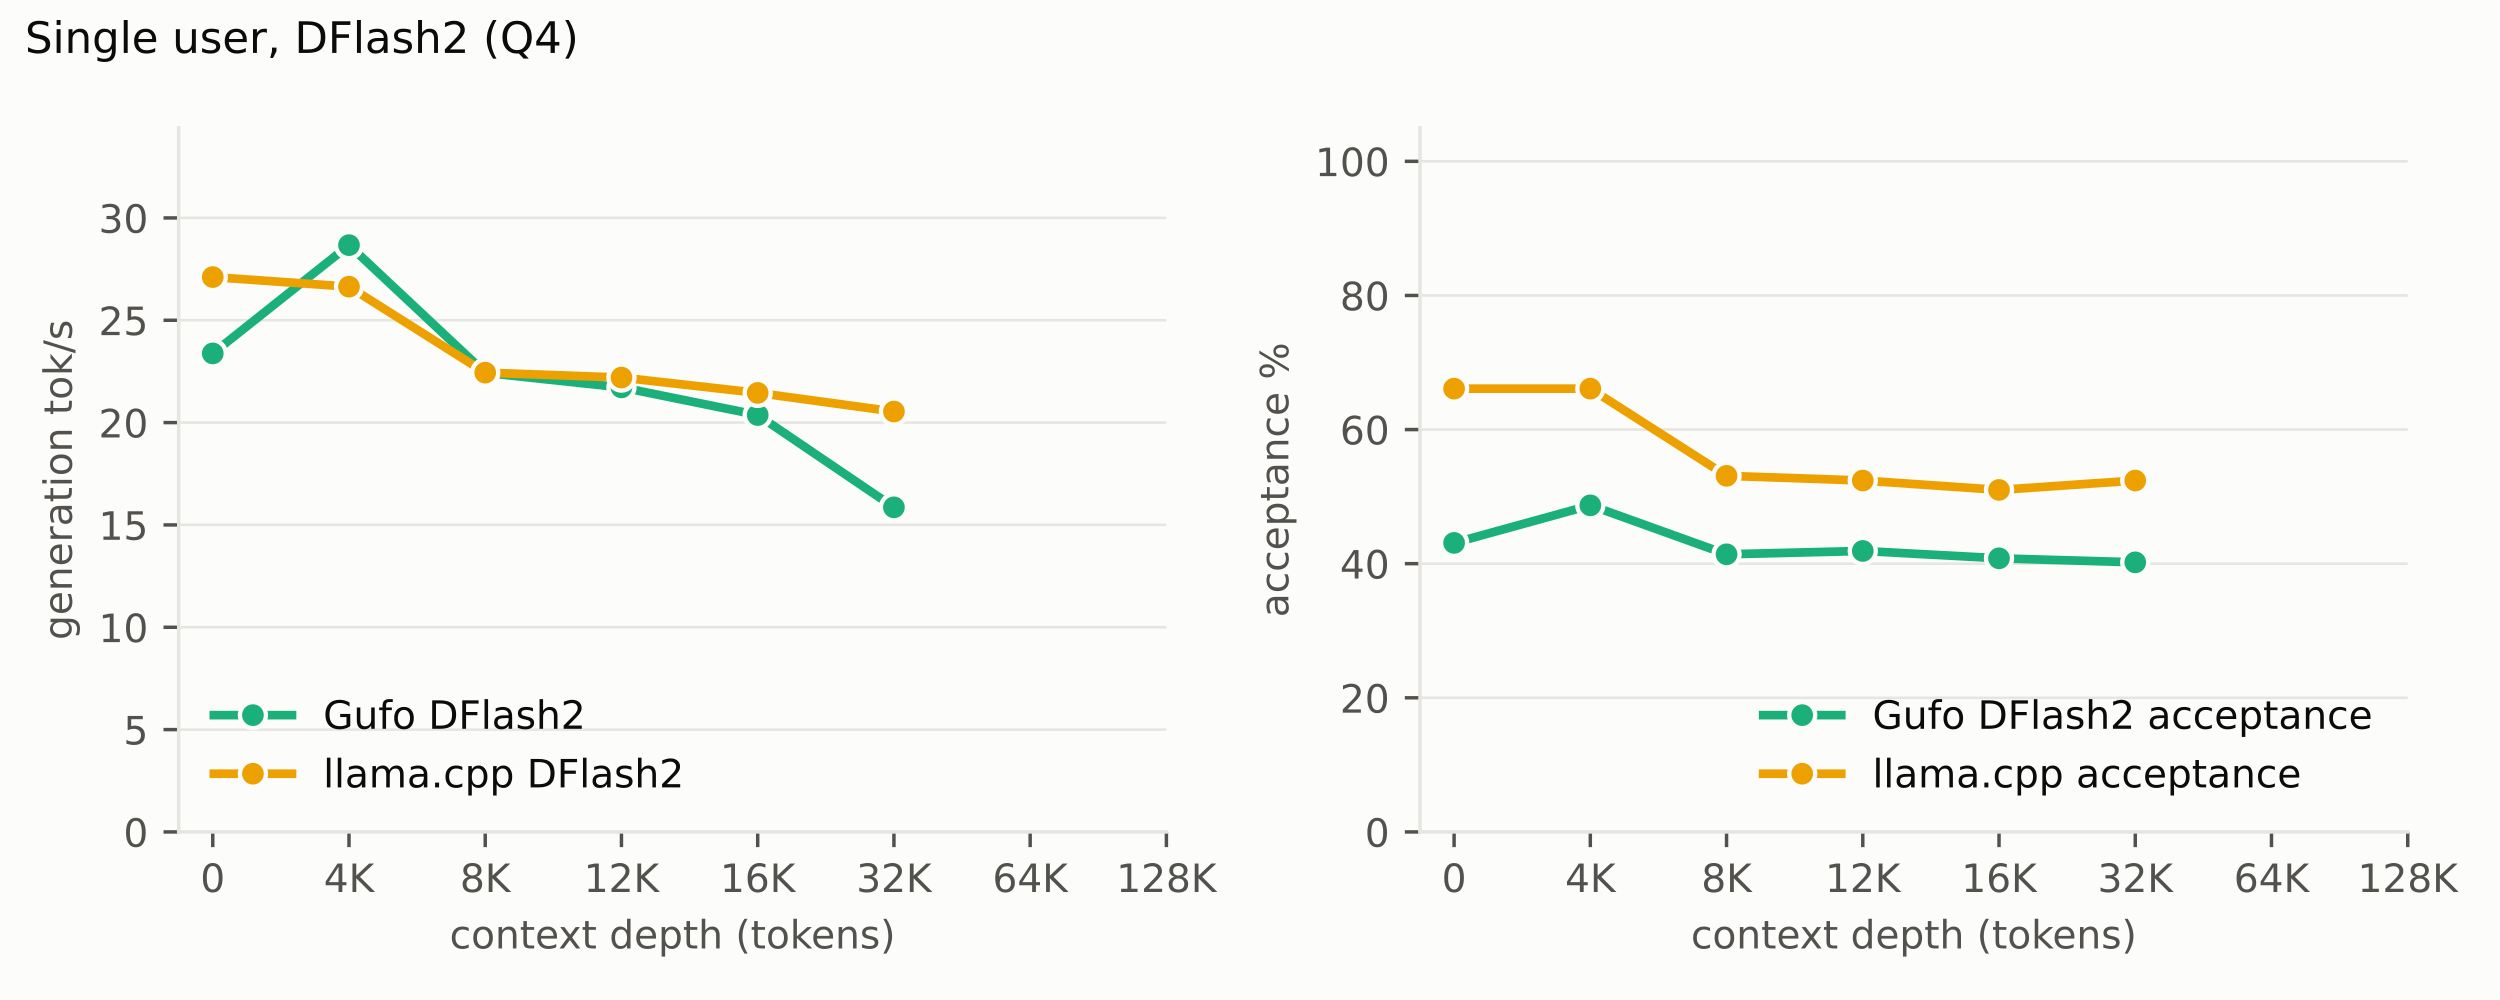
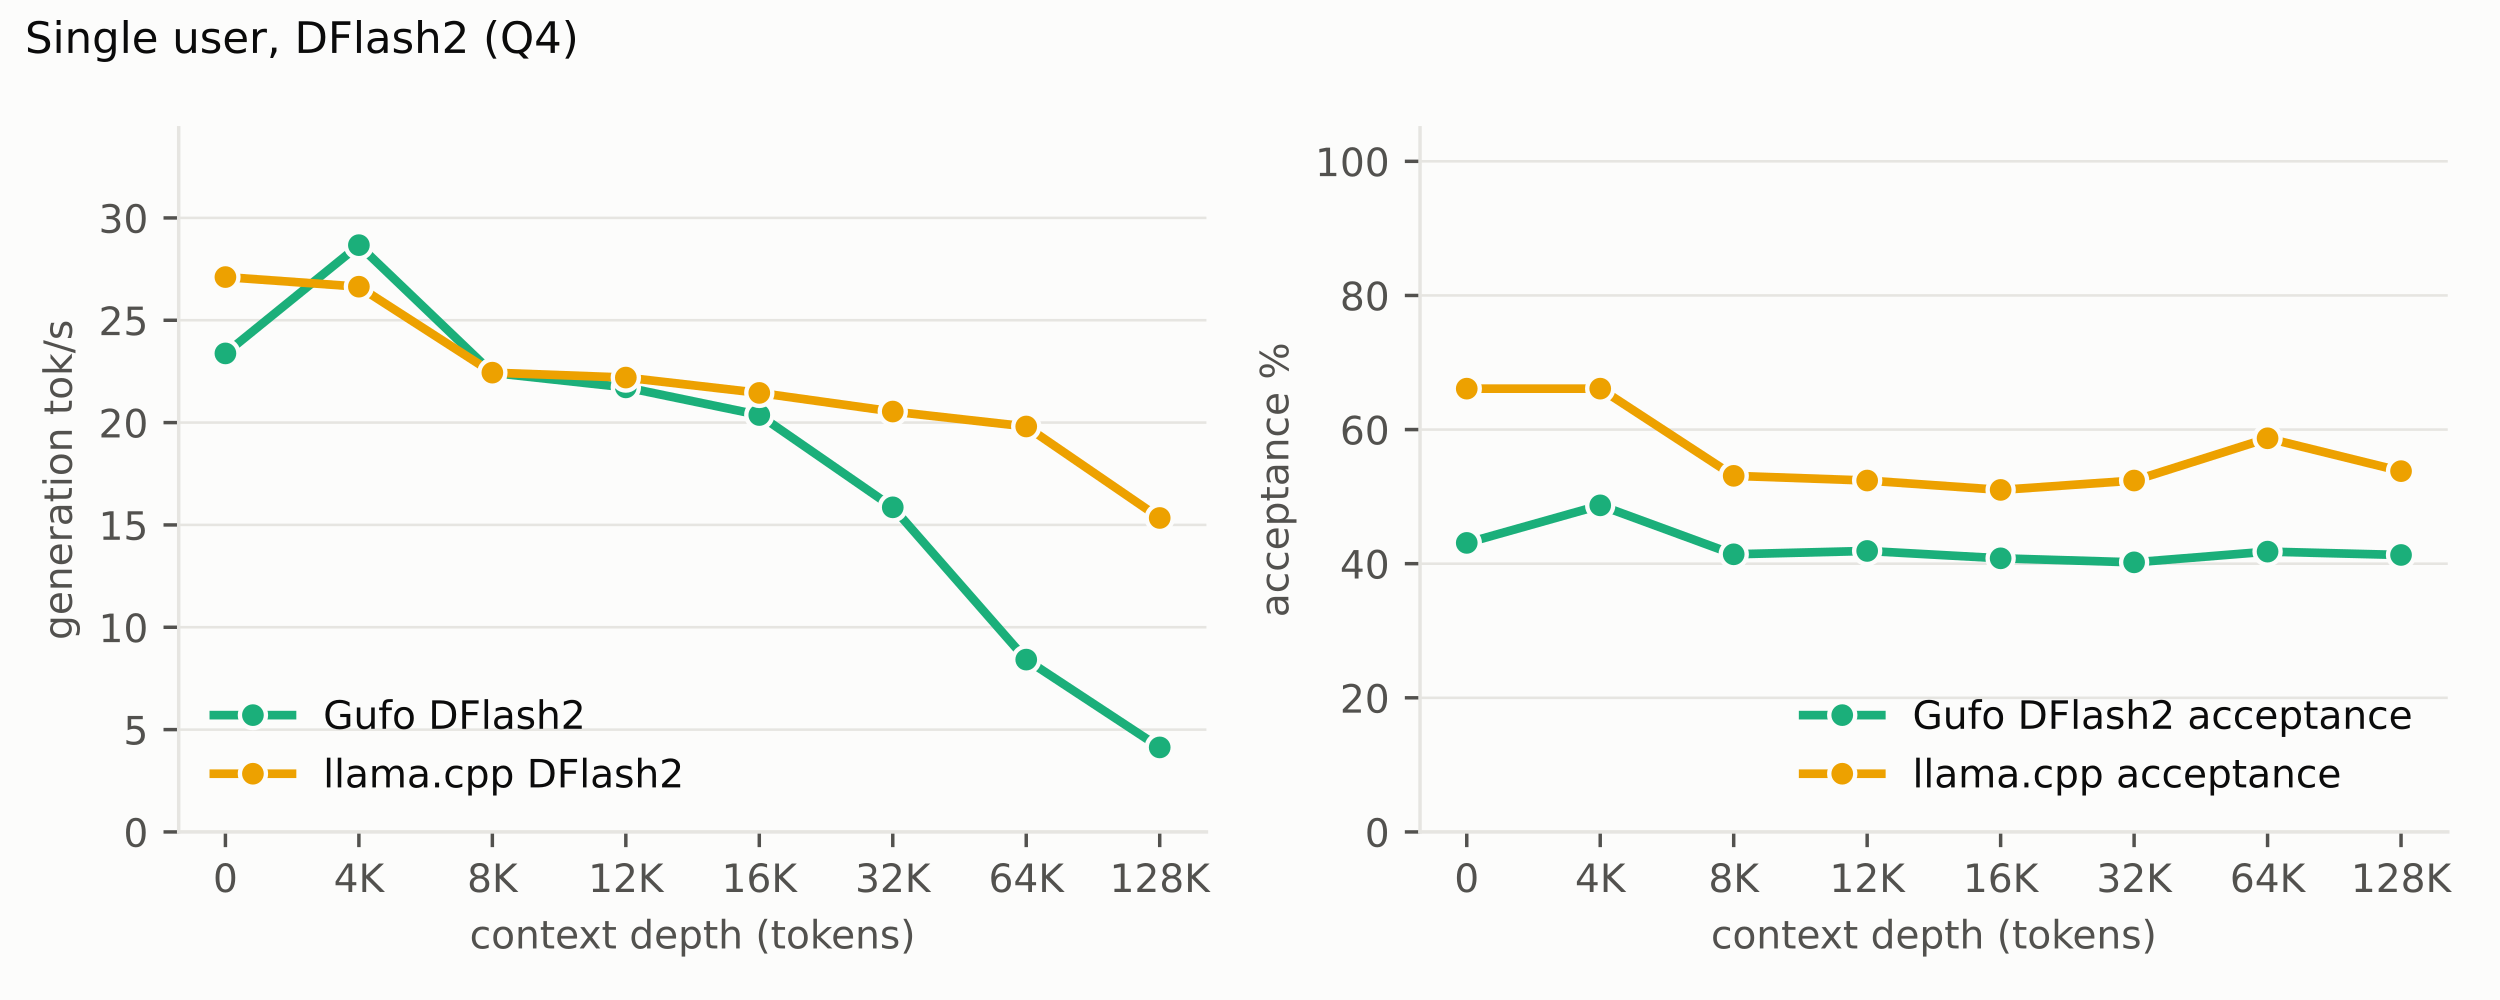
<svg xmlns="http://www.w3.org/2000/svg" xmlns:xlink="http://www.w3.org/1999/xlink" width="576pt" height="230.4pt" viewBox="0 0 576 230.4" version="1.1">
  <defs>
    <style type="text/css">*{stroke-linejoin: round; stroke-linecap: butt}</style>
  </defs>
  <g id="figure_1">
    <g id="patch_1">
      <path d="M 0 230.4  L 576 230.4  L 576 0  L 0 0  z " style="fill: #fcfcfb" />
    </g>
    <g id="axes_1">
      <g id="patch_2">
-         <path d="M 41.173 191.679  L 268.737 191.679  L 268.737 29.441  L 41.173 29.441  z " style="fill: #fcfcfb" />
+         <path d="M 41.173 191.679  L 277.96 191.679  L 277.96 29.441  L 41.173 29.441  z " style="fill: #fcfcfb" />
      </g>
      <g id="matplotlib.axis_1">
        <g id="xtick_1">
          <g id="line2d_1">
            <defs>
              <path id="m1ebf051f68" d="M 0 0  L 0 3.5  " style="stroke: #52514e; stroke-width: 0.8" />
            </defs>
            <g>
-               <use xlink:href="#m1ebf051f68" x="49.02" y="191.679" style="fill: #52514e; stroke: #52514e; stroke-width: 0.8" />
+               <use xlink:href="#m1ebf051f68" x="51.936" y="191.679" style="fill: #52514e; stroke: #52514e; stroke-width: 0.8" />
            </g>
          </g>
          <g id="text_1">
-             <text style="font-size: 9px; font-family: 'DejaVu Sans', 'Bitstream Vera Sans', 'Computer Modern Sans Serif', 'Lucida Grande', 'Verdana', 'Geneva', 'Lucid', 'Arial', 'Helvetica', 'Avant Garde', sans-serif; text-anchor: middle; fill: #52514e" x="49.02" y="205.517" transform="rotate(-0 49.02023 205.5172)">0</text>
+             <text style="font-size: 9px; font-family: 'DejaVu Sans', 'Bitstream Vera Sans', 'Computer Modern Sans Serif', 'Lucida Grande', 'Verdana', 'Geneva', 'Lucid', 'Arial', 'Helvetica', 'Avant Garde', sans-serif; text-anchor: middle; fill: #52514e" x="51.936" y="205.517" transform="rotate(-0 51.93624 205.5172)">0</text>
          </g>
        </g>
        <g id="xtick_2">
          <g id="line2d_2">
            <g>
-               <use xlink:href="#m1ebf051f68" x="80.408" y="191.679" style="fill: #52514e; stroke: #52514e; stroke-width: 0.8" />
+               <use xlink:href="#m1ebf051f68" x="82.688" y="191.679" style="fill: #52514e; stroke: #52514e; stroke-width: 0.8" />
            </g>
          </g>
          <g id="text_2">
-             <text style="font-size: 9px; font-family: 'DejaVu Sans', 'Bitstream Vera Sans', 'Computer Modern Sans Serif', 'Lucida Grande', 'Verdana', 'Geneva', 'Lucid', 'Arial', 'Helvetica', 'Avant Garde', sans-serif; text-anchor: middle; fill: #52514e" x="80.408" y="205.517" transform="rotate(-0 80.40831 205.5172)">4K</text>
+             <text style="font-size: 9px; font-family: 'DejaVu Sans', 'Bitstream Vera Sans', 'Computer Modern Sans Serif', 'Lucida Grande', 'Verdana', 'Geneva', 'Lucid', 'Arial', 'Helvetica', 'Avant Garde', sans-serif; text-anchor: middle; fill: #52514e" x="82.688" y="205.517" transform="rotate(-0 82.68777 205.5172)">4K</text>
          </g>
        </g>
        <g id="xtick_3">
          <g id="line2d_3">
            <g>
-               <use xlink:href="#m1ebf051f68" x="111.796" y="191.679" style="fill: #52514e; stroke: #52514e; stroke-width: 0.8" />
+               <use xlink:href="#m1ebf051f68" x="113.439" y="191.679" style="fill: #52514e; stroke: #52514e; stroke-width: 0.8" />
            </g>
          </g>
          <g id="text_3">
-             <text style="font-size: 9px; font-family: 'DejaVu Sans', 'Bitstream Vera Sans', 'Computer Modern Sans Serif', 'Lucida Grande', 'Verdana', 'Geneva', 'Lucid', 'Arial', 'Helvetica', 'Avant Garde', sans-serif; text-anchor: middle; fill: #52514e" x="111.796" y="205.517" transform="rotate(-0 111.7964 205.5172)">8K</text>
+             <text style="font-size: 9px; font-family: 'DejaVu Sans', 'Bitstream Vera Sans', 'Computer Modern Sans Serif', 'Lucida Grande', 'Verdana', 'Geneva', 'Lucid', 'Arial', 'Helvetica', 'Avant Garde', sans-serif; text-anchor: middle; fill: #52514e" x="113.439" y="205.517" transform="rotate(-0 113.4393 205.5172)">8K</text>
          </g>
        </g>
        <g id="xtick_4">
          <g id="line2d_4">
            <g>
-               <use xlink:href="#m1ebf051f68" x="143.184" y="191.679" style="fill: #52514e; stroke: #52514e; stroke-width: 0.8" />
+               <use xlink:href="#m1ebf051f68" x="144.191" y="191.679" style="fill: #52514e; stroke: #52514e; stroke-width: 0.8" />
            </g>
          </g>
          <g id="text_4">
-             <text style="font-size: 9px; font-family: 'DejaVu Sans', 'Bitstream Vera Sans', 'Computer Modern Sans Serif', 'Lucida Grande', 'Verdana', 'Geneva', 'Lucid', 'Arial', 'Helvetica', 'Avant Garde', sans-serif; text-anchor: middle; fill: #52514e" x="143.184" y="205.517" transform="rotate(-0 143.1845 205.5172)">12K</text>
+             <text style="font-size: 9px; font-family: 'DejaVu Sans', 'Bitstream Vera Sans', 'Computer Modern Sans Serif', 'Lucida Grande', 'Verdana', 'Geneva', 'Lucid', 'Arial', 'Helvetica', 'Avant Garde', sans-serif; text-anchor: middle; fill: #52514e" x="144.191" y="205.517" transform="rotate(-0 144.1908 205.5172)">12K</text>
          </g>
        </g>
        <g id="xtick_5">
          <g id="line2d_5">
            <g>
-               <use xlink:href="#m1ebf051f68" x="174.573" y="191.679" style="fill: #52514e; stroke: #52514e; stroke-width: 0.8" />
+               <use xlink:href="#m1ebf051f68" x="174.942" y="191.679" style="fill: #52514e; stroke: #52514e; stroke-width: 0.8" />
            </g>
          </g>
          <g id="text_5">
-             <text style="font-size: 9px; font-family: 'DejaVu Sans', 'Bitstream Vera Sans', 'Computer Modern Sans Serif', 'Lucida Grande', 'Verdana', 'Geneva', 'Lucid', 'Arial', 'Helvetica', 'Avant Garde', sans-serif; text-anchor: middle; fill: #52514e" x="174.573" y="205.517" transform="rotate(-0 174.5726 205.5172)">16K</text>
+             <text style="font-size: 9px; font-family: 'DejaVu Sans', 'Bitstream Vera Sans', 'Computer Modern Sans Serif', 'Lucida Grande', 'Verdana', 'Geneva', 'Lucid', 'Arial', 'Helvetica', 'Avant Garde', sans-serif; text-anchor: middle; fill: #52514e" x="174.942" y="205.517" transform="rotate(-0 174.9424 205.5172)">16K</text>
          </g>
        </g>
        <g id="xtick_6">
          <g id="line2d_6">
            <g>
-               <use xlink:href="#m1ebf051f68" x="205.961" y="191.679" style="fill: #52514e; stroke: #52514e; stroke-width: 0.8" />
+               <use xlink:href="#m1ebf051f68" x="205.694" y="191.679" style="fill: #52514e; stroke: #52514e; stroke-width: 0.8" />
            </g>
          </g>
          <g id="text_6">
-             <text style="font-size: 9px; font-family: 'DejaVu Sans', 'Bitstream Vera Sans', 'Computer Modern Sans Serif', 'Lucida Grande', 'Verdana', 'Geneva', 'Lucid', 'Arial', 'Helvetica', 'Avant Garde', sans-serif; text-anchor: middle; fill: #52514e" x="205.961" y="205.517" transform="rotate(-0 205.9607 205.5172)">32K</text>
+             <text style="font-size: 9px; font-family: 'DejaVu Sans', 'Bitstream Vera Sans', 'Computer Modern Sans Serif', 'Lucida Grande', 'Verdana', 'Geneva', 'Lucid', 'Arial', 'Helvetica', 'Avant Garde', sans-serif; text-anchor: middle; fill: #52514e" x="205.694" y="205.517" transform="rotate(-0 205.6939 205.5172)">32K</text>
          </g>
        </g>
        <g id="xtick_7">
          <g id="line2d_7">
            <g>
-               <use xlink:href="#m1ebf051f68" x="237.349" y="191.679" style="fill: #52514e; stroke: #52514e; stroke-width: 0.8" />
+               <use xlink:href="#m1ebf051f68" x="236.445" y="191.679" style="fill: #52514e; stroke: #52514e; stroke-width: 0.8" />
            </g>
          </g>
          <g id="text_7">
-             <text style="font-size: 9px; font-family: 'DejaVu Sans', 'Bitstream Vera Sans', 'Computer Modern Sans Serif', 'Lucida Grande', 'Verdana', 'Geneva', 'Lucid', 'Arial', 'Helvetica', 'Avant Garde', sans-serif; text-anchor: middle; fill: #52514e" x="237.349" y="205.517" transform="rotate(-0 237.3487 205.5172)">64K</text>
+             <text style="font-size: 9px; font-family: 'DejaVu Sans', 'Bitstream Vera Sans', 'Computer Modern Sans Serif', 'Lucida Grande', 'Verdana', 'Geneva', 'Lucid', 'Arial', 'Helvetica', 'Avant Garde', sans-serif; text-anchor: middle; fill: #52514e" x="236.445" y="205.517" transform="rotate(-0 236.4454 205.5172)">64K</text>
          </g>
        </g>
        <g id="xtick_8">
          <g id="line2d_8">
            <g>
-               <use xlink:href="#m1ebf051f68" x="268.737" y="191.679" style="fill: #52514e; stroke: #52514e; stroke-width: 0.8" />
+               <use xlink:href="#m1ebf051f68" x="267.197" y="191.679" style="fill: #52514e; stroke: #52514e; stroke-width: 0.8" />
            </g>
          </g>
          <g id="text_8">
-             <text style="font-size: 9px; font-family: 'DejaVu Sans', 'Bitstream Vera Sans', 'Computer Modern Sans Serif', 'Lucida Grande', 'Verdana', 'Geneva', 'Lucid', 'Arial', 'Helvetica', 'Avant Garde', sans-serif; text-anchor: middle; fill: #52514e" x="268.737" y="205.517" transform="rotate(-0 268.7368 205.5172)">128K</text>
+             <text style="font-size: 9px; font-family: 'DejaVu Sans', 'Bitstream Vera Sans', 'Computer Modern Sans Serif', 'Lucida Grande', 'Verdana', 'Geneva', 'Lucid', 'Arial', 'Helvetica', 'Avant Garde', sans-serif; text-anchor: middle; fill: #52514e" x="267.197" y="205.517" transform="rotate(-0 267.1969 205.5172)">128K</text>
          </g>
        </g>
        <g id="text_9">
-           <text style="font-size: 9px; font-family: 'DejaVu Sans', 'Bitstream Vera Sans', 'Computer Modern Sans Serif', 'Lucida Grande', 'Verdana', 'Geneva', 'Lucid', 'Arial', 'Helvetica', 'Avant Garde', sans-serif; text-anchor: middle; fill: #52514e" x="154.955" y="218.518" transform="rotate(-0 154.955 218.5179)">context depth (tokens)</text>
+           <text style="font-size: 9px; font-family: 'DejaVu Sans', 'Bitstream Vera Sans', 'Computer Modern Sans Serif', 'Lucida Grande', 'Verdana', 'Geneva', 'Lucid', 'Arial', 'Helvetica', 'Avant Garde', sans-serif; text-anchor: middle; fill: #52514e" x="159.567" y="218.518" transform="rotate(-0 159.5666 218.5179)">context depth (tokens)</text>
        </g>
      </g>
      <g id="matplotlib.axis_2">
        <g id="ytick_1">
          <g id="line2d_9">
-             <path d="M 41.173 191.679  L 268.737 191.679  " clip-path="url(#pb090ce280f)" style="fill: none; stroke: #e6e5e1; stroke-width: 0.6; stroke-linecap: square" />
+             <path d="M 41.173 191.679  L 277.96 191.679  " clip-path="url(#p8914a606dc)" style="fill: none; stroke: #e6e5e1; stroke-width: 0.6; stroke-linecap: square" />
          </g>
          <g id="line2d_10">
            <defs>
              <path id="m680e5b1e24" d="M 0 0  L -3.5 0  " style="stroke: #52514e; stroke-width: 0.8" />
            </defs>
            <g>
              <use xlink:href="#m680e5b1e24" x="41.173" y="191.679" style="fill: #52514e; stroke: #52514e; stroke-width: 0.8" />
            </g>
          </g>
          <g id="text_10">
            <text style="font-size: 9px; font-family: 'DejaVu Sans', 'Bitstream Vera Sans', 'Computer Modern Sans Serif', 'Lucida Grande', 'Verdana', 'Geneva', 'Lucid', 'Arial', 'Helvetica', 'Avant Garde', sans-serif; text-anchor: end; fill: #52514e" x="34.173" y="195.098" transform="rotate(-0 34.1732 195.0982)">0</text>
          </g>
        </g>
        <g id="ytick_2">
          <g id="line2d_11">
-             <path d="M 41.173 168.101  L 268.737 168.101  " clip-path="url(#pb090ce280f)" style="fill: none; stroke: #e6e5e1; stroke-width: 0.6; stroke-linecap: square" />
+             <path d="M 41.173 168.101  L 277.96 168.101  " clip-path="url(#p8914a606dc)" style="fill: none; stroke: #e6e5e1; stroke-width: 0.6; stroke-linecap: square" />
          </g>
          <g id="line2d_12">
            <g>
              <use xlink:href="#m680e5b1e24" x="41.173" y="168.101" style="fill: #52514e; stroke: #52514e; stroke-width: 0.8" />
            </g>
          </g>
          <g id="text_11">
            <text style="font-size: 9px; font-family: 'DejaVu Sans', 'Bitstream Vera Sans', 'Computer Modern Sans Serif', 'Lucida Grande', 'Verdana', 'Geneva', 'Lucid', 'Arial', 'Helvetica', 'Avant Garde', sans-serif; text-anchor: end; fill: #52514e" x="34.173" y="171.52" transform="rotate(-0 34.1732 171.5198)">5</text>
          </g>
        </g>
        <g id="ytick_3">
          <g id="line2d_13">
-             <path d="M 41.173 144.522  L 268.737 144.522  " clip-path="url(#pb090ce280f)" style="fill: none; stroke: #e6e5e1; stroke-width: 0.6; stroke-linecap: square" />
+             <path d="M 41.173 144.522  L 277.96 144.522  " clip-path="url(#p8914a606dc)" style="fill: none; stroke: #e6e5e1; stroke-width: 0.6; stroke-linecap: square" />
          </g>
          <g id="line2d_14">
            <g>
              <use xlink:href="#m680e5b1e24" x="41.173" y="144.522" style="fill: #52514e; stroke: #52514e; stroke-width: 0.8" />
            </g>
          </g>
          <g id="text_12">
            <text style="font-size: 9px; font-family: 'DejaVu Sans', 'Bitstream Vera Sans', 'Computer Modern Sans Serif', 'Lucida Grande', 'Verdana', 'Geneva', 'Lucid', 'Arial', 'Helvetica', 'Avant Garde', sans-serif; text-anchor: end; fill: #52514e" x="34.173" y="147.941" transform="rotate(-0 34.1732 147.9414)">10</text>
          </g>
        </g>
        <g id="ytick_4">
          <g id="line2d_15">
-             <path d="M 41.173 120.944  L 268.737 120.944  " clip-path="url(#pb090ce280f)" style="fill: none; stroke: #e6e5e1; stroke-width: 0.6; stroke-linecap: square" />
+             <path d="M 41.173 120.944  L 277.96 120.944  " clip-path="url(#p8914a606dc)" style="fill: none; stroke: #e6e5e1; stroke-width: 0.6; stroke-linecap: square" />
          </g>
          <g id="line2d_16">
            <g>
              <use xlink:href="#m680e5b1e24" x="41.173" y="120.944" style="fill: #52514e; stroke: #52514e; stroke-width: 0.8" />
            </g>
          </g>
          <g id="text_13">
            <text style="font-size: 9px; font-family: 'DejaVu Sans', 'Bitstream Vera Sans', 'Computer Modern Sans Serif', 'Lucida Grande', 'Verdana', 'Geneva', 'Lucid', 'Arial', 'Helvetica', 'Avant Garde', sans-serif; text-anchor: end; fill: #52514e" x="34.173" y="124.363" transform="rotate(-0 34.1732 124.3629)">15</text>
          </g>
        </g>
        <g id="ytick_5">
          <g id="line2d_17">
-             <path d="M 41.173 97.366  L 268.737 97.366  " clip-path="url(#pb090ce280f)" style="fill: none; stroke: #e6e5e1; stroke-width: 0.6; stroke-linecap: square" />
+             <path d="M 41.173 97.366  L 277.96 97.366  " clip-path="url(#p8914a606dc)" style="fill: none; stroke: #e6e5e1; stroke-width: 0.6; stroke-linecap: square" />
          </g>
          <g id="line2d_18">
            <g>
              <use xlink:href="#m680e5b1e24" x="41.173" y="97.366" style="fill: #52514e; stroke: #52514e; stroke-width: 0.8" />
            </g>
          </g>
          <g id="text_14">
            <text style="font-size: 9px; font-family: 'DejaVu Sans', 'Bitstream Vera Sans', 'Computer Modern Sans Serif', 'Lucida Grande', 'Verdana', 'Geneva', 'Lucid', 'Arial', 'Helvetica', 'Avant Garde', sans-serif; text-anchor: end; fill: #52514e" x="34.173" y="100.784" transform="rotate(-0 34.1732 100.7845)">20</text>
          </g>
        </g>
        <g id="ytick_6">
          <g id="line2d_19">
-             <path d="M 41.173 73.787  L 268.737 73.787  " clip-path="url(#pb090ce280f)" style="fill: none; stroke: #e6e5e1; stroke-width: 0.6; stroke-linecap: square" />
+             <path d="M 41.173 73.787  L 277.96 73.787  " clip-path="url(#p8914a606dc)" style="fill: none; stroke: #e6e5e1; stroke-width: 0.6; stroke-linecap: square" />
          </g>
          <g id="line2d_20">
            <g>
              <use xlink:href="#m680e5b1e24" x="41.173" y="73.787" style="fill: #52514e; stroke: #52514e; stroke-width: 0.8" />
            </g>
          </g>
          <g id="text_15">
            <text style="font-size: 9px; font-family: 'DejaVu Sans', 'Bitstream Vera Sans', 'Computer Modern Sans Serif', 'Lucida Grande', 'Verdana', 'Geneva', 'Lucid', 'Arial', 'Helvetica', 'Avant Garde', sans-serif; text-anchor: end; fill: #52514e" x="34.173" y="77.206" transform="rotate(-0 34.1732 77.20605)">25</text>
          </g>
        </g>
        <g id="ytick_7">
          <g id="line2d_21">
-             <path d="M 41.173 50.209  L 268.737 50.209  " clip-path="url(#pb090ce280f)" style="fill: none; stroke: #e6e5e1; stroke-width: 0.6; stroke-linecap: square" />
+             <path d="M 41.173 50.209  L 277.96 50.209  " clip-path="url(#p8914a606dc)" style="fill: none; stroke: #e6e5e1; stroke-width: 0.6; stroke-linecap: square" />
          </g>
          <g id="line2d_22">
            <g>
              <use xlink:href="#m680e5b1e24" x="41.173" y="50.209" style="fill: #52514e; stroke: #52514e; stroke-width: 0.8" />
            </g>
          </g>
          <g id="text_16">
            <text style="font-size: 9px; font-family: 'DejaVu Sans', 'Bitstream Vera Sans', 'Computer Modern Sans Serif', 'Lucida Grande', 'Verdana', 'Geneva', 'Lucid', 'Arial', 'Helvetica', 'Avant Garde', sans-serif; text-anchor: end; fill: #52514e" x="34.173" y="53.628" transform="rotate(-0 34.1732 53.62761)">30</text>
          </g>
        </g>
        <g id="text_17">
          <text style="font-size: 9px; font-family: 'DejaVu Sans', 'Bitstream Vera Sans', 'Computer Modern Sans Serif', 'Lucida Grande', 'Verdana', 'Geneva', 'Lucid', 'Arial', 'Helvetica', 'Avant Garde', sans-serif; text-anchor: middle; fill: #52514e" x="16.559" y="110.56" transform="rotate(-90 16.55859 110.56)">generation tok/s</text>
        </g>
      </g>
      <g id="line2d_23">
-         <path d="M 49.02 81.427  L 80.408 56.481  L 111.796 85.906  L 143.184 89.255  L 174.573 95.621  L 205.961 116.888  " clip-path="url(#pb090ce280f)" style="fill: none; stroke: #1baf7a; stroke-width: 2; stroke-linecap: square" />
+         <path d="M 51.936 81.427  L 82.688 56.481  L 113.439 85.906  L 144.191 89.255  L 174.942 95.621  L 205.694 116.888  L 236.445 151.973  L 267.197 172.204  " clip-path="url(#p8914a606dc)" style="fill: none; stroke: #1baf7a; stroke-width: 2; stroke-linecap: square" />
        <defs>
          <path id="m52f97da8ad" d="M 0 3  C 0.796 3 1.559 2.684 2.121 2.121  C 2.684 1.559 3 0.796 3 0  C 3 -0.796 2.684 -1.559 2.121 -2.121  C 1.559 -2.684 0.796 -3 0 -3  C -0.796 -3 -1.559 -2.684 -2.121 -2.121  C -2.684 -1.559 -3 -0.796 -3 0  C -3 0.796 -2.684 1.559 -2.121 2.121  C -1.559 2.684 -0.796 3 0 3  z " style="stroke: #fcfcfb" />
        </defs>
-         <g clip-path="url(#pb090ce280f)">
-           <use xlink:href="#m52f97da8ad" x="49.02" y="81.427" style="fill: #1baf7a; stroke: #fcfcfb" />
-           <use xlink:href="#m52f97da8ad" x="80.408" y="56.481" style="fill: #1baf7a; stroke: #fcfcfb" />
-           <use xlink:href="#m52f97da8ad" x="111.796" y="85.906" style="fill: #1baf7a; stroke: #fcfcfb" />
-           <use xlink:href="#m52f97da8ad" x="143.184" y="89.255" style="fill: #1baf7a; stroke: #fcfcfb" />
-           <use xlink:href="#m52f97da8ad" x="174.573" y="95.621" style="fill: #1baf7a; stroke: #fcfcfb" />
-           <use xlink:href="#m52f97da8ad" x="205.961" y="116.888" style="fill: #1baf7a; stroke: #fcfcfb" />
+         <g clip-path="url(#p8914a606dc)">
+           <use xlink:href="#m52f97da8ad" x="51.936" y="81.427" style="fill: #1baf7a; stroke: #fcfcfb" />
+           <use xlink:href="#m52f97da8ad" x="82.688" y="56.481" style="fill: #1baf7a; stroke: #fcfcfb" />
+           <use xlink:href="#m52f97da8ad" x="113.439" y="85.906" style="fill: #1baf7a; stroke: #fcfcfb" />
+           <use xlink:href="#m52f97da8ad" x="144.191" y="89.255" style="fill: #1baf7a; stroke: #fcfcfb" />
+           <use xlink:href="#m52f97da8ad" x="174.942" y="95.621" style="fill: #1baf7a; stroke: #fcfcfb" />
+           <use xlink:href="#m52f97da8ad" x="205.694" y="116.888" style="fill: #1baf7a; stroke: #fcfcfb" />
+           <use xlink:href="#m52f97da8ad" x="236.445" y="151.973" style="fill: #1baf7a; stroke: #fcfcfb" />
+           <use xlink:href="#m52f97da8ad" x="267.197" y="172.204" style="fill: #1baf7a; stroke: #fcfcfb" />
        </g>
      </g>
      <g id="line2d_24">
-         <path d="M 49.02 63.837  L 80.408 66.053  L 111.796 85.859  L 143.184 86.991  L 174.573 90.528  L 205.961 94.819  " clip-path="url(#pb090ce280f)" style="fill: none; stroke: #eda100; stroke-width: 2; stroke-linecap: square" />
+         <path d="M 51.936 63.837  L 82.688 66.053  L 113.439 85.859  L 144.191 86.991  L 174.942 90.528  L 205.694 94.819  L 236.445 98.262  L 267.197 119.341  " clip-path="url(#p8914a606dc)" style="fill: none; stroke: #eda100; stroke-width: 2; stroke-linecap: square" />
        <defs>
          <path id="mb9ac056d34" d="M 0 3  C 0.796 3 1.559 2.684 2.121 2.121  C 2.684 1.559 3 0.796 3 0  C 3 -0.796 2.684 -1.559 2.121 -2.121  C 1.559 -2.684 0.796 -3 0 -3  C -0.796 -3 -1.559 -2.684 -2.121 -2.121  C -2.684 -1.559 -3 -0.796 -3 0  C -3 0.796 -2.684 1.559 -2.121 2.121  C -1.559 2.684 -0.796 3 0 3  z " style="stroke: #fcfcfb" />
        </defs>
-         <g clip-path="url(#pb090ce280f)">
-           <use xlink:href="#mb9ac056d34" x="49.02" y="63.837" style="fill: #eda100; stroke: #fcfcfb" />
-           <use xlink:href="#mb9ac056d34" x="80.408" y="66.053" style="fill: #eda100; stroke: #fcfcfb" />
-           <use xlink:href="#mb9ac056d34" x="111.796" y="85.859" style="fill: #eda100; stroke: #fcfcfb" />
-           <use xlink:href="#mb9ac056d34" x="143.184" y="86.991" style="fill: #eda100; stroke: #fcfcfb" />
-           <use xlink:href="#mb9ac056d34" x="174.573" y="90.528" style="fill: #eda100; stroke: #fcfcfb" />
-           <use xlink:href="#mb9ac056d34" x="205.961" y="94.819" style="fill: #eda100; stroke: #fcfcfb" />
+         <g clip-path="url(#p8914a606dc)">
+           <use xlink:href="#mb9ac056d34" x="51.936" y="63.837" style="fill: #eda100; stroke: #fcfcfb" />
+           <use xlink:href="#mb9ac056d34" x="82.688" y="66.053" style="fill: #eda100; stroke: #fcfcfb" />
+           <use xlink:href="#mb9ac056d34" x="113.439" y="85.859" style="fill: #eda100; stroke: #fcfcfb" />
+           <use xlink:href="#mb9ac056d34" x="144.191" y="86.991" style="fill: #eda100; stroke: #fcfcfb" />
+           <use xlink:href="#mb9ac056d34" x="174.942" y="90.528" style="fill: #eda100; stroke: #fcfcfb" />
+           <use xlink:href="#mb9ac056d34" x="205.694" y="94.819" style="fill: #eda100; stroke: #fcfcfb" />
+           <use xlink:href="#mb9ac056d34" x="236.445" y="98.262" style="fill: #eda100; stroke: #fcfcfb" />
+           <use xlink:href="#mb9ac056d34" x="267.197" y="119.341" style="fill: #eda100; stroke: #fcfcfb" />
        </g>
      </g>
      <g id="patch_3">
        <path d="M 41.173 191.679  L 41.173 29.441  " style="fill: none; stroke: #e6e5e1; stroke-width: 0.8; stroke-linejoin: miter; stroke-linecap: square" />
      </g>
      <g id="patch_4">
-         <path d="M 41.173 191.679  L 268.737 191.679  " style="fill: none; stroke: #e6e5e1; stroke-width: 0.8; stroke-linejoin: miter; stroke-linecap: square" />
+         <path d="M 41.173 191.679  L 277.96 191.679  " style="fill: none; stroke: #e6e5e1; stroke-width: 0.8; stroke-linejoin: miter; stroke-linecap: square" />
      </g>
      <g id="legend_1">
        <g id="line2d_25">
          <path d="M 49.273 164.766  L 58.273 164.766  L 67.273 164.766  " style="fill: none; stroke: #1baf7a; stroke-width: 2; stroke-linecap: square" />
          <g>
            <use xlink:href="#m52f97da8ad" x="58.273" y="164.766" style="fill: #1baf7a; stroke: #fcfcfb" />
          </g>
        </g>
        <g id="text_18">
          <text style="font-size: 9px; font-family: 'DejaVu Sans', 'Bitstream Vera Sans', 'Computer Modern Sans Serif', 'Lucida Grande', 'Verdana', 'Geneva', 'Lucid', 'Arial', 'Helvetica', 'Avant Garde', sans-serif; text-anchor: start; fill: #0b0b0b" x="74.473" y="167.916" transform="rotate(-0 74.4732 167.9165)">Gufo DFlash2</text>
        </g>
        <g id="line2d_26">
          <path d="M 49.273 178.267  L 58.273 178.267  L 67.273 178.267  " style="fill: none; stroke: #eda100; stroke-width: 2; stroke-linecap: square" />
          <g>
            <use xlink:href="#mb9ac056d34" x="58.273" y="178.267" style="fill: #eda100; stroke: #fcfcfb" />
          </g>
        </g>
        <g id="text_19">
          <text style="font-size: 9px; font-family: 'DejaVu Sans', 'Bitstream Vera Sans', 'Computer Modern Sans Serif', 'Lucida Grande', 'Verdana', 'Geneva', 'Lucid', 'Arial', 'Helvetica', 'Avant Garde', sans-serif; text-anchor: start; fill: #0b0b0b" x="74.473" y="181.417" transform="rotate(-0 74.4732 181.4172)">llama.cpp DFlash2</text>
        </g>
      </g>
    </g>
    <g id="axes_2">
      <g id="patch_5">
-         <path d="M 327.176 191.679  L 554.74 191.679  L 554.74 29.441  L 327.176 29.441  z " style="fill: #fcfcfb" />
+         <path d="M 327.176 191.679  L 563.963 191.679  L 563.963 29.441  L 327.176 29.441  z " style="fill: #fcfcfb" />
      </g>
      <g id="matplotlib.axis_3">
        <g id="xtick_9">
          <g id="line2d_27">
            <g>
-               <use xlink:href="#m1ebf051f68" x="335.023" y="191.679" style="fill: #52514e; stroke: #52514e; stroke-width: 0.8" />
+               <use xlink:href="#m1ebf051f68" x="337.939" y="191.679" style="fill: #52514e; stroke: #52514e; stroke-width: 0.8" />
            </g>
          </g>
          <g id="text_20">
-             <text style="font-size: 9px; font-family: 'DejaVu Sans', 'Bitstream Vera Sans', 'Computer Modern Sans Serif', 'Lucida Grande', 'Verdana', 'Geneva', 'Lucid', 'Arial', 'Helvetica', 'Avant Garde', sans-serif; text-anchor: middle; fill: #52514e" x="335.023" y="205.517" transform="rotate(-0 335.023 205.5172)">0</text>
+             <text style="font-size: 9px; font-family: 'DejaVu Sans', 'Bitstream Vera Sans', 'Computer Modern Sans Serif', 'Lucida Grande', 'Verdana', 'Geneva', 'Lucid', 'Arial', 'Helvetica', 'Avant Garde', sans-serif; text-anchor: middle; fill: #52514e" x="337.939" y="205.517" transform="rotate(-0 337.939 205.5172)">0</text>
          </g>
        </g>
        <g id="xtick_10">
          <g id="line2d_28">
            <g>
-               <use xlink:href="#m1ebf051f68" x="366.411" y="191.679" style="fill: #52514e; stroke: #52514e; stroke-width: 0.8" />
+               <use xlink:href="#m1ebf051f68" x="368.691" y="191.679" style="fill: #52514e; stroke: #52514e; stroke-width: 0.8" />
            </g>
          </g>
          <g id="text_21">
-             <text style="font-size: 9px; font-family: 'DejaVu Sans', 'Bitstream Vera Sans', 'Computer Modern Sans Serif', 'Lucida Grande', 'Verdana', 'Geneva', 'Lucid', 'Arial', 'Helvetica', 'Avant Garde', sans-serif; text-anchor: middle; fill: #52514e" x="366.411" y="205.517" transform="rotate(-0 366.4111 205.5172)">4K</text>
+             <text style="font-size: 9px; font-family: 'DejaVu Sans', 'Bitstream Vera Sans', 'Computer Modern Sans Serif', 'Lucida Grande', 'Verdana', 'Geneva', 'Lucid', 'Arial', 'Helvetica', 'Avant Garde', sans-serif; text-anchor: middle; fill: #52514e" x="368.691" y="205.517" transform="rotate(-0 368.6905 205.5172)">4K</text>
          </g>
        </g>
        <g id="xtick_11">
          <g id="line2d_29">
            <g>
-               <use xlink:href="#m1ebf051f68" x="397.799" y="191.679" style="fill: #52514e; stroke: #52514e; stroke-width: 0.8" />
+               <use xlink:href="#m1ebf051f68" x="399.442" y="191.679" style="fill: #52514e; stroke: #52514e; stroke-width: 0.8" />
            </g>
          </g>
          <g id="text_22">
-             <text style="font-size: 9px; font-family: 'DejaVu Sans', 'Bitstream Vera Sans', 'Computer Modern Sans Serif', 'Lucida Grande', 'Verdana', 'Geneva', 'Lucid', 'Arial', 'Helvetica', 'Avant Garde', sans-serif; text-anchor: middle; fill: #52514e" x="397.799" y="205.517" transform="rotate(-0 397.7992 205.5172)">8K</text>
+             <text style="font-size: 9px; font-family: 'DejaVu Sans', 'Bitstream Vera Sans', 'Computer Modern Sans Serif', 'Lucida Grande', 'Verdana', 'Geneva', 'Lucid', 'Arial', 'Helvetica', 'Avant Garde', sans-serif; text-anchor: middle; fill: #52514e" x="399.442" y="205.517" transform="rotate(-0 399.4421 205.5172)">8K</text>
          </g>
        </g>
        <g id="xtick_12">
          <g id="line2d_30">
            <g>
-               <use xlink:href="#m1ebf051f68" x="429.187" y="191.679" style="fill: #52514e; stroke: #52514e; stroke-width: 0.8" />
+               <use xlink:href="#m1ebf051f68" x="430.194" y="191.679" style="fill: #52514e; stroke: #52514e; stroke-width: 0.8" />
            </g>
          </g>
          <g id="text_23">
-             <text style="font-size: 9px; font-family: 'DejaVu Sans', 'Bitstream Vera Sans', 'Computer Modern Sans Serif', 'Lucida Grande', 'Verdana', 'Geneva', 'Lucid', 'Arial', 'Helvetica', 'Avant Garde', sans-serif; text-anchor: middle; fill: #52514e" x="429.187" y="205.517" transform="rotate(-0 429.1873 205.5172)">12K</text>
+             <text style="font-size: 9px; font-family: 'DejaVu Sans', 'Bitstream Vera Sans', 'Computer Modern Sans Serif', 'Lucida Grande', 'Verdana', 'Geneva', 'Lucid', 'Arial', 'Helvetica', 'Avant Garde', sans-serif; text-anchor: middle; fill: #52514e" x="430.194" y="205.517" transform="rotate(-0 430.1936 205.5172)">12K</text>
          </g>
        </g>
        <g id="xtick_13">
          <g id="line2d_31">
            <g>
-               <use xlink:href="#m1ebf051f68" x="460.575" y="191.679" style="fill: #52514e; stroke: #52514e; stroke-width: 0.8" />
+               <use xlink:href="#m1ebf051f68" x="460.945" y="191.679" style="fill: #52514e; stroke: #52514e; stroke-width: 0.8" />
            </g>
          </g>
          <g id="text_24">
-             <text style="font-size: 9px; font-family: 'DejaVu Sans', 'Bitstream Vera Sans', 'Computer Modern Sans Serif', 'Lucida Grande', 'Verdana', 'Geneva', 'Lucid', 'Arial', 'Helvetica', 'Avant Garde', sans-serif; text-anchor: middle; fill: #52514e" x="460.575" y="205.517" transform="rotate(-0 460.5753 205.5172)">16K</text>
+             <text style="font-size: 9px; font-family: 'DejaVu Sans', 'Bitstream Vera Sans', 'Computer Modern Sans Serif', 'Lucida Grande', 'Verdana', 'Geneva', 'Lucid', 'Arial', 'Helvetica', 'Avant Garde', sans-serif; text-anchor: middle; fill: #52514e" x="460.945" y="205.517" transform="rotate(-0 460.9451 205.5172)">16K</text>
          </g>
        </g>
        <g id="xtick_14">
          <g id="line2d_32">
            <g>
-               <use xlink:href="#m1ebf051f68" x="491.963" y="191.679" style="fill: #52514e; stroke: #52514e; stroke-width: 0.8" />
+               <use xlink:href="#m1ebf051f68" x="491.697" y="191.679" style="fill: #52514e; stroke: #52514e; stroke-width: 0.8" />
            </g>
          </g>
          <g id="text_25">
-             <text style="font-size: 9px; font-family: 'DejaVu Sans', 'Bitstream Vera Sans', 'Computer Modern Sans Serif', 'Lucida Grande', 'Verdana', 'Geneva', 'Lucid', 'Arial', 'Helvetica', 'Avant Garde', sans-serif; text-anchor: middle; fill: #52514e" x="491.963" y="205.517" transform="rotate(-0 491.9634 205.5172)">32K</text>
+             <text style="font-size: 9px; font-family: 'DejaVu Sans', 'Bitstream Vera Sans', 'Computer Modern Sans Serif', 'Lucida Grande', 'Verdana', 'Geneva', 'Lucid', 'Arial', 'Helvetica', 'Avant Garde', sans-serif; text-anchor: middle; fill: #52514e" x="491.697" y="205.517" transform="rotate(-0 491.6967 205.5172)">32K</text>
          </g>
        </g>
        <g id="xtick_15">
          <g id="line2d_33">
            <g>
-               <use xlink:href="#m1ebf051f68" x="523.352" y="191.679" style="fill: #52514e; stroke: #52514e; stroke-width: 0.8" />
+               <use xlink:href="#m1ebf051f68" x="522.448" y="191.679" style="fill: #52514e; stroke: #52514e; stroke-width: 0.8" />
            </g>
          </g>
          <g id="text_26">
-             <text style="font-size: 9px; font-family: 'DejaVu Sans', 'Bitstream Vera Sans', 'Computer Modern Sans Serif', 'Lucida Grande', 'Verdana', 'Geneva', 'Lucid', 'Arial', 'Helvetica', 'Avant Garde', sans-serif; text-anchor: middle; fill: #52514e" x="523.352" y="205.517" transform="rotate(-0 523.3515 205.5172)">64K</text>
+             <text style="font-size: 9px; font-family: 'DejaVu Sans', 'Bitstream Vera Sans', 'Computer Modern Sans Serif', 'Lucida Grande', 'Verdana', 'Geneva', 'Lucid', 'Arial', 'Helvetica', 'Avant Garde', sans-serif; text-anchor: middle; fill: #52514e" x="522.448" y="205.517" transform="rotate(-0 522.4482 205.5172)">64K</text>
          </g>
        </g>
        <g id="xtick_16">
          <g id="line2d_34">
            <g>
-               <use xlink:href="#m1ebf051f68" x="554.74" y="191.679" style="fill: #52514e; stroke: #52514e; stroke-width: 0.8" />
+               <use xlink:href="#m1ebf051f68" x="553.2" y="191.679" style="fill: #52514e; stroke: #52514e; stroke-width: 0.8" />
            </g>
          </g>
          <g id="text_27">
-             <text style="font-size: 9px; font-family: 'DejaVu Sans', 'Bitstream Vera Sans', 'Computer Modern Sans Serif', 'Lucida Grande', 'Verdana', 'Geneva', 'Lucid', 'Arial', 'Helvetica', 'Avant Garde', sans-serif; text-anchor: middle; fill: #52514e" x="554.74" y="205.517" transform="rotate(-0 554.7396 205.5172)">128K</text>
+             <text style="font-size: 9px; font-family: 'DejaVu Sans', 'Bitstream Vera Sans', 'Computer Modern Sans Serif', 'Lucida Grande', 'Verdana', 'Geneva', 'Lucid', 'Arial', 'Helvetica', 'Avant Garde', sans-serif; text-anchor: middle; fill: #52514e" x="553.2" y="205.517" transform="rotate(-0 553.1997 205.5172)">128K</text>
          </g>
        </g>
        <g id="text_28">
-           <text style="font-size: 9px; font-family: 'DejaVu Sans', 'Bitstream Vera Sans', 'Computer Modern Sans Serif', 'Lucida Grande', 'Verdana', 'Geneva', 'Lucid', 'Arial', 'Helvetica', 'Avant Garde', sans-serif; text-anchor: middle; fill: #52514e" x="440.958" y="218.518" transform="rotate(-0 440.9578 218.5179)">context depth (tokens)</text>
+           <text style="font-size: 9px; font-family: 'DejaVu Sans', 'Bitstream Vera Sans', 'Computer Modern Sans Serif', 'Lucida Grande', 'Verdana', 'Geneva', 'Lucid', 'Arial', 'Helvetica', 'Avant Garde', sans-serif; text-anchor: middle; fill: #52514e" x="445.569" y="218.518" transform="rotate(-0 445.5694 218.5179)">context depth (tokens)</text>
        </g>
      </g>
      <g id="matplotlib.axis_4">
        <g id="ytick_8">
          <g id="line2d_35">
-             <path d="M 327.176 191.679  L 554.74 191.679  " clip-path="url(#pff36f88a82)" style="fill: none; stroke: #e6e5e1; stroke-width: 0.6; stroke-linecap: square" />
+             <path d="M 327.176 191.679  L 563.963 191.679  " clip-path="url(#p4ea976455a)" style="fill: none; stroke: #e6e5e1; stroke-width: 0.6; stroke-linecap: square" />
          </g>
          <g id="line2d_36">
            <g>
              <use xlink:href="#m680e5b1e24" x="327.176" y="191.679" style="fill: #52514e; stroke: #52514e; stroke-width: 0.8" />
            </g>
          </g>
          <g id="text_29">
            <text style="font-size: 9px; font-family: 'DejaVu Sans', 'Bitstream Vera Sans', 'Computer Modern Sans Serif', 'Lucida Grande', 'Verdana', 'Geneva', 'Lucid', 'Arial', 'Helvetica', 'Avant Garde', sans-serif; text-anchor: end; fill: #52514e" x="320.176" y="195.098" transform="rotate(-0 320.176 195.0982)">0</text>
          </g>
        </g>
        <g id="ytick_9">
          <g id="line2d_37">
-             <path d="M 327.176 160.777  L 554.74 160.777  " clip-path="url(#pff36f88a82)" style="fill: none; stroke: #e6e5e1; stroke-width: 0.6; stroke-linecap: square" />
+             <path d="M 327.176 160.777  L 563.963 160.777  " clip-path="url(#p4ea976455a)" style="fill: none; stroke: #e6e5e1; stroke-width: 0.6; stroke-linecap: square" />
          </g>
          <g id="line2d_38">
            <g>
              <use xlink:href="#m680e5b1e24" x="327.176" y="160.777" style="fill: #52514e; stroke: #52514e; stroke-width: 0.8" />
            </g>
          </g>
          <g id="text_30">
            <text style="font-size: 9px; font-family: 'DejaVu Sans', 'Bitstream Vera Sans', 'Computer Modern Sans Serif', 'Lucida Grande', 'Verdana', 'Geneva', 'Lucid', 'Arial', 'Helvetica', 'Avant Garde', sans-serif; text-anchor: end; fill: #52514e" x="320.176" y="164.196" transform="rotate(-0 320.176 164.1957)">20</text>
          </g>
        </g>
        <g id="ytick_10">
          <g id="line2d_39">
-             <path d="M 327.176 129.874  L 554.74 129.874  " clip-path="url(#pff36f88a82)" style="fill: none; stroke: #e6e5e1; stroke-width: 0.6; stroke-linecap: square" />
+             <path d="M 327.176 129.874  L 563.963 129.874  " clip-path="url(#p4ea976455a)" style="fill: none; stroke: #e6e5e1; stroke-width: 0.6; stroke-linecap: square" />
          </g>
          <g id="line2d_40">
            <g>
              <use xlink:href="#m680e5b1e24" x="327.176" y="129.874" style="fill: #52514e; stroke: #52514e; stroke-width: 0.8" />
            </g>
          </g>
          <g id="text_31">
            <text style="font-size: 9px; font-family: 'DejaVu Sans', 'Bitstream Vera Sans', 'Computer Modern Sans Serif', 'Lucida Grande', 'Verdana', 'Geneva', 'Lucid', 'Arial', 'Helvetica', 'Avant Garde', sans-serif; text-anchor: end; fill: #52514e" x="320.176" y="133.293" transform="rotate(-0 320.176 133.2931)">40</text>
          </g>
        </g>
        <g id="ytick_11">
          <g id="line2d_41">
-             <path d="M 327.176 98.972  L 554.74 98.972  " clip-path="url(#pff36f88a82)" style="fill: none; stroke: #e6e5e1; stroke-width: 0.6; stroke-linecap: square" />
+             <path d="M 327.176 98.972  L 563.963 98.972  " clip-path="url(#p4ea976455a)" style="fill: none; stroke: #e6e5e1; stroke-width: 0.6; stroke-linecap: square" />
          </g>
          <g id="line2d_42">
            <g>
              <use xlink:href="#m680e5b1e24" x="327.176" y="98.972" style="fill: #52514e; stroke: #52514e; stroke-width: 0.8" />
            </g>
          </g>
          <g id="text_32">
            <text style="font-size: 9px; font-family: 'DejaVu Sans', 'Bitstream Vera Sans', 'Computer Modern Sans Serif', 'Lucida Grande', 'Verdana', 'Geneva', 'Lucid', 'Arial', 'Helvetica', 'Avant Garde', sans-serif; text-anchor: end; fill: #52514e" x="320.176" y="102.391" transform="rotate(-0 320.176 102.3905)">60</text>
          </g>
        </g>
        <g id="ytick_12">
          <g id="line2d_43">
-             <path d="M 327.176 68.069  L 554.74 68.069  " clip-path="url(#pff36f88a82)" style="fill: none; stroke: #e6e5e1; stroke-width: 0.6; stroke-linecap: square" />
+             <path d="M 327.176 68.069  L 563.963 68.069  " clip-path="url(#p4ea976455a)" style="fill: none; stroke: #e6e5e1; stroke-width: 0.6; stroke-linecap: square" />
          </g>
          <g id="line2d_44">
            <g>
              <use xlink:href="#m680e5b1e24" x="327.176" y="68.069" style="fill: #52514e; stroke: #52514e; stroke-width: 0.8" />
            </g>
          </g>
          <g id="text_33">
            <text style="font-size: 9px; font-family: 'DejaVu Sans', 'Bitstream Vera Sans', 'Computer Modern Sans Serif', 'Lucida Grande', 'Verdana', 'Geneva', 'Lucid', 'Arial', 'Helvetica', 'Avant Garde', sans-serif; text-anchor: end; fill: #52514e" x="320.176" y="71.488" transform="rotate(-0 320.176 71.48794)">80</text>
          </g>
        </g>
        <g id="ytick_13">
          <g id="line2d_45">
-             <path d="M 327.176 37.166  L 554.74 37.166  " clip-path="url(#pff36f88a82)" style="fill: none; stroke: #e6e5e1; stroke-width: 0.6; stroke-linecap: square" />
+             <path d="M 327.176 37.166  L 563.963 37.166  " clip-path="url(#p4ea976455a)" style="fill: none; stroke: #e6e5e1; stroke-width: 0.6; stroke-linecap: square" />
          </g>
          <g id="line2d_46">
            <g>
              <use xlink:href="#m680e5b1e24" x="327.176" y="37.166" style="fill: #52514e; stroke: #52514e; stroke-width: 0.8" />
            </g>
          </g>
          <g id="text_34">
            <text style="font-size: 9px; font-family: 'DejaVu Sans', 'Bitstream Vera Sans', 'Computer Modern Sans Serif', 'Lucida Grande', 'Verdana', 'Geneva', 'Lucid', 'Arial', 'Helvetica', 'Avant Garde', sans-serif; text-anchor: end; fill: #52514e" x="320.176" y="40.585" transform="rotate(-0 320.176 40.58537)">100</text>
          </g>
        </g>
        <g id="text_35">
          <text style="font-size: 9px; font-family: 'DejaVu Sans', 'Bitstream Vera Sans', 'Computer Modern Sans Serif', 'Lucida Grande', 'Verdana', 'Geneva', 'Lucid', 'Arial', 'Helvetica', 'Avant Garde', sans-serif; text-anchor: middle; fill: #52514e" x="296.835" y="110.56" transform="rotate(-90 296.8351 110.56)">acceptance %</text>
        </g>
      </g>
      <g id="line2d_47">
-         <path d="M 335.023 125.084  L 366.411 116.432  L 397.799 127.711  L 429.187 126.938  L 460.575 128.638  L 491.963 129.565  " clip-path="url(#pff36f88a82)" style="fill: none; stroke: #1baf7a; stroke-width: 2; stroke-linecap: square" />
-         <g clip-path="url(#pff36f88a82)">
-           <use xlink:href="#m52f97da8ad" x="335.023" y="125.084" style="fill: #1baf7a; stroke: #fcfcfb" />
-           <use xlink:href="#m52f97da8ad" x="366.411" y="116.432" style="fill: #1baf7a; stroke: #fcfcfb" />
-           <use xlink:href="#m52f97da8ad" x="397.799" y="127.711" style="fill: #1baf7a; stroke: #fcfcfb" />
-           <use xlink:href="#m52f97da8ad" x="429.187" y="126.938" style="fill: #1baf7a; stroke: #fcfcfb" />
-           <use xlink:href="#m52f97da8ad" x="460.575" y="128.638" style="fill: #1baf7a; stroke: #fcfcfb" />
-           <use xlink:href="#m52f97da8ad" x="491.963" y="129.565" style="fill: #1baf7a; stroke: #fcfcfb" />
+         <path d="M 337.939 125.084  L 368.691 116.432  L 399.442 127.711  L 430.194 126.938  L 460.945 128.638  L 491.697 129.565  L 522.448 127.093  L 553.2 127.865  " clip-path="url(#p4ea976455a)" style="fill: none; stroke: #1baf7a; stroke-width: 2; stroke-linecap: square" />
+         <g clip-path="url(#p4ea976455a)">
+           <use xlink:href="#m52f97da8ad" x="337.939" y="125.084" style="fill: #1baf7a; stroke: #fcfcfb" />
+           <use xlink:href="#m52f97da8ad" x="368.691" y="116.432" style="fill: #1baf7a; stroke: #fcfcfb" />
+           <use xlink:href="#m52f97da8ad" x="399.442" y="127.711" style="fill: #1baf7a; stroke: #fcfcfb" />
+           <use xlink:href="#m52f97da8ad" x="430.194" y="126.938" style="fill: #1baf7a; stroke: #fcfcfb" />
+           <use xlink:href="#m52f97da8ad" x="460.945" y="128.638" style="fill: #1baf7a; stroke: #fcfcfb" />
+           <use xlink:href="#m52f97da8ad" x="491.697" y="129.565" style="fill: #1baf7a; stroke: #fcfcfb" />
+           <use xlink:href="#m52f97da8ad" x="522.448" y="127.093" style="fill: #1baf7a; stroke: #fcfcfb" />
+           <use xlink:href="#m52f97da8ad" x="553.2" y="127.865" style="fill: #1baf7a; stroke: #fcfcfb" />
        </g>
      </g>
      <g id="line2d_48">
-         <path d="M 335.023 89.546  L 366.411 89.546  L 397.799 109.633  L 429.187 110.715  L 460.575 112.878  L 491.963 110.715  " clip-path="url(#pff36f88a82)" style="fill: none; stroke: #eda100; stroke-width: 2; stroke-linecap: square" />
-         <g clip-path="url(#pff36f88a82)">
-           <use xlink:href="#mb9ac056d34" x="335.023" y="89.546" style="fill: #eda100; stroke: #fcfcfb" />
-           <use xlink:href="#mb9ac056d34" x="366.411" y="89.546" style="fill: #eda100; stroke: #fcfcfb" />
-           <use xlink:href="#mb9ac056d34" x="397.799" y="109.633" style="fill: #eda100; stroke: #fcfcfb" />
-           <use xlink:href="#mb9ac056d34" x="429.187" y="110.715" style="fill: #eda100; stroke: #fcfcfb" />
-           <use xlink:href="#mb9ac056d34" x="460.575" y="112.878" style="fill: #eda100; stroke: #fcfcfb" />
-           <use xlink:href="#mb9ac056d34" x="491.963" y="110.715" style="fill: #eda100; stroke: #fcfcfb" />
+         <path d="M 337.939 89.546  L 368.691 89.546  L 399.442 109.633  L 430.194 110.715  L 460.945 112.878  L 491.697 110.715  L 522.448 100.98  L 553.2 108.551  " clip-path="url(#p4ea976455a)" style="fill: none; stroke: #eda100; stroke-width: 2; stroke-linecap: square" />
+         <g clip-path="url(#p4ea976455a)">
+           <use xlink:href="#mb9ac056d34" x="337.939" y="89.546" style="fill: #eda100; stroke: #fcfcfb" />
+           <use xlink:href="#mb9ac056d34" x="368.691" y="89.546" style="fill: #eda100; stroke: #fcfcfb" />
+           <use xlink:href="#mb9ac056d34" x="399.442" y="109.633" style="fill: #eda100; stroke: #fcfcfb" />
+           <use xlink:href="#mb9ac056d34" x="430.194" y="110.715" style="fill: #eda100; stroke: #fcfcfb" />
+           <use xlink:href="#mb9ac056d34" x="460.945" y="112.878" style="fill: #eda100; stroke: #fcfcfb" />
+           <use xlink:href="#mb9ac056d34" x="491.697" y="110.715" style="fill: #eda100; stroke: #fcfcfb" />
+           <use xlink:href="#mb9ac056d34" x="522.448" y="100.98" style="fill: #eda100; stroke: #fcfcfb" />
+           <use xlink:href="#mb9ac056d34" x="553.2" y="108.551" style="fill: #eda100; stroke: #fcfcfb" />
        </g>
      </g>
      <g id="patch_6">
        <path d="M 327.176 191.679  L 327.176 29.441  " style="fill: none; stroke: #e6e5e1; stroke-width: 0.8; stroke-linejoin: miter; stroke-linecap: square" />
      </g>
      <g id="patch_7">
-         <path d="M 327.176 191.679  L 554.74 191.679  " style="fill: none; stroke: #e6e5e1; stroke-width: 0.8; stroke-linejoin: miter; stroke-linecap: square" />
+         <path d="M 327.176 191.679  L 563.963 191.679  " style="fill: none; stroke: #e6e5e1; stroke-width: 0.8; stroke-linejoin: miter; stroke-linecap: square" />
      </g>
      <g id="legend_2">
        <g id="line2d_49">
-           <path d="M 406.228 164.766  L 415.228 164.766  L 424.228 164.766  " style="fill: none; stroke: #1baf7a; stroke-width: 2; stroke-linecap: square" />
+           <path d="M 415.452 164.766  L 424.452 164.766  L 433.452 164.766  " style="fill: none; stroke: #1baf7a; stroke-width: 2; stroke-linecap: square" />
          <g>
-             <use xlink:href="#m52f97da8ad" x="415.228" y="164.766" style="fill: #1baf7a; stroke: #fcfcfb" />
+             <use xlink:href="#m52f97da8ad" x="424.452" y="164.766" style="fill: #1baf7a; stroke: #fcfcfb" />
          </g>
        </g>
        <g id="text_36">
-           <text style="font-size: 9px; font-family: 'DejaVu Sans', 'Bitstream Vera Sans', 'Computer Modern Sans Serif', 'Lucida Grande', 'Verdana', 'Geneva', 'Lucid', 'Arial', 'Helvetica', 'Avant Garde', sans-serif; text-anchor: start; fill: #0b0b0b" x="431.428" y="167.916" transform="rotate(-0 431.4284 167.9165)">Gufo DFlash2 acceptance</text>
+           <text style="font-size: 9px; font-family: 'DejaVu Sans', 'Bitstream Vera Sans', 'Computer Modern Sans Serif', 'Lucida Grande', 'Verdana', 'Geneva', 'Lucid', 'Arial', 'Helvetica', 'Avant Garde', sans-serif; text-anchor: start; fill: #0b0b0b" x="440.651" y="167.916" transform="rotate(-0 440.6515 167.9165)">Gufo DFlash2 acceptance</text>
        </g>
        <g id="line2d_50">
-           <path d="M 406.228 178.267  L 415.228 178.267  L 424.228 178.267  " style="fill: none; stroke: #eda100; stroke-width: 2; stroke-linecap: square" />
+           <path d="M 415.452 178.267  L 424.452 178.267  L 433.452 178.267  " style="fill: none; stroke: #eda100; stroke-width: 2; stroke-linecap: square" />
          <g>
-             <use xlink:href="#mb9ac056d34" x="415.228" y="178.267" style="fill: #eda100; stroke: #fcfcfb" />
+             <use xlink:href="#mb9ac056d34" x="424.452" y="178.267" style="fill: #eda100; stroke: #fcfcfb" />
          </g>
        </g>
        <g id="text_37">
-           <text style="font-size: 9px; font-family: 'DejaVu Sans', 'Bitstream Vera Sans', 'Computer Modern Sans Serif', 'Lucida Grande', 'Verdana', 'Geneva', 'Lucid', 'Arial', 'Helvetica', 'Avant Garde', sans-serif; text-anchor: start; fill: #0b0b0b" x="431.428" y="181.417" transform="rotate(-0 431.4284 181.4172)">llama.cpp acceptance</text>
+           <text style="font-size: 9px; font-family: 'DejaVu Sans', 'Bitstream Vera Sans', 'Computer Modern Sans Serif', 'Lucida Grande', 'Verdana', 'Geneva', 'Lucid', 'Arial', 'Helvetica', 'Avant Garde', sans-serif; text-anchor: start; fill: #0b0b0b" x="440.651" y="181.417" transform="rotate(-0 440.6515 181.4172)">llama.cpp acceptance</text>
        </g>
      </g>
    </g>
    <g id="text_38">
      <text style="font-size: 10px; font-family: 'DejaVu Sans', 'Bitstream Vera Sans', 'Computer Modern Sans Serif', 'Lucida Grande', 'Verdana', 'Geneva', 'Lucid', 'Arial', 'Helvetica', 'Avant Garde', sans-serif; text-anchor: start; fill: #0b0b0b" x="5.76" y="12.206" transform="rotate(-0 5.76 12.20644)">Single user, DFlash2 (Q4)</text>
    </g>
  </g>
  <defs>
-     <clipPath id="pb090ce280f">
-       <rect x="41.173" y="29.441" width="227.564" height="162.239" />
+     <clipPath id="p8914a606dc">
+       <rect x="41.173" y="29.441" width="236.787" height="162.239" />
    </clipPath>
-     <clipPath id="pff36f88a82">
-       <rect x="327.176" y="29.441" width="227.564" height="162.239" />
+     <clipPath id="p4ea976455a">
+       <rect x="327.176" y="29.441" width="236.787" height="162.239" />
    </clipPath>
  </defs>
</svg>
